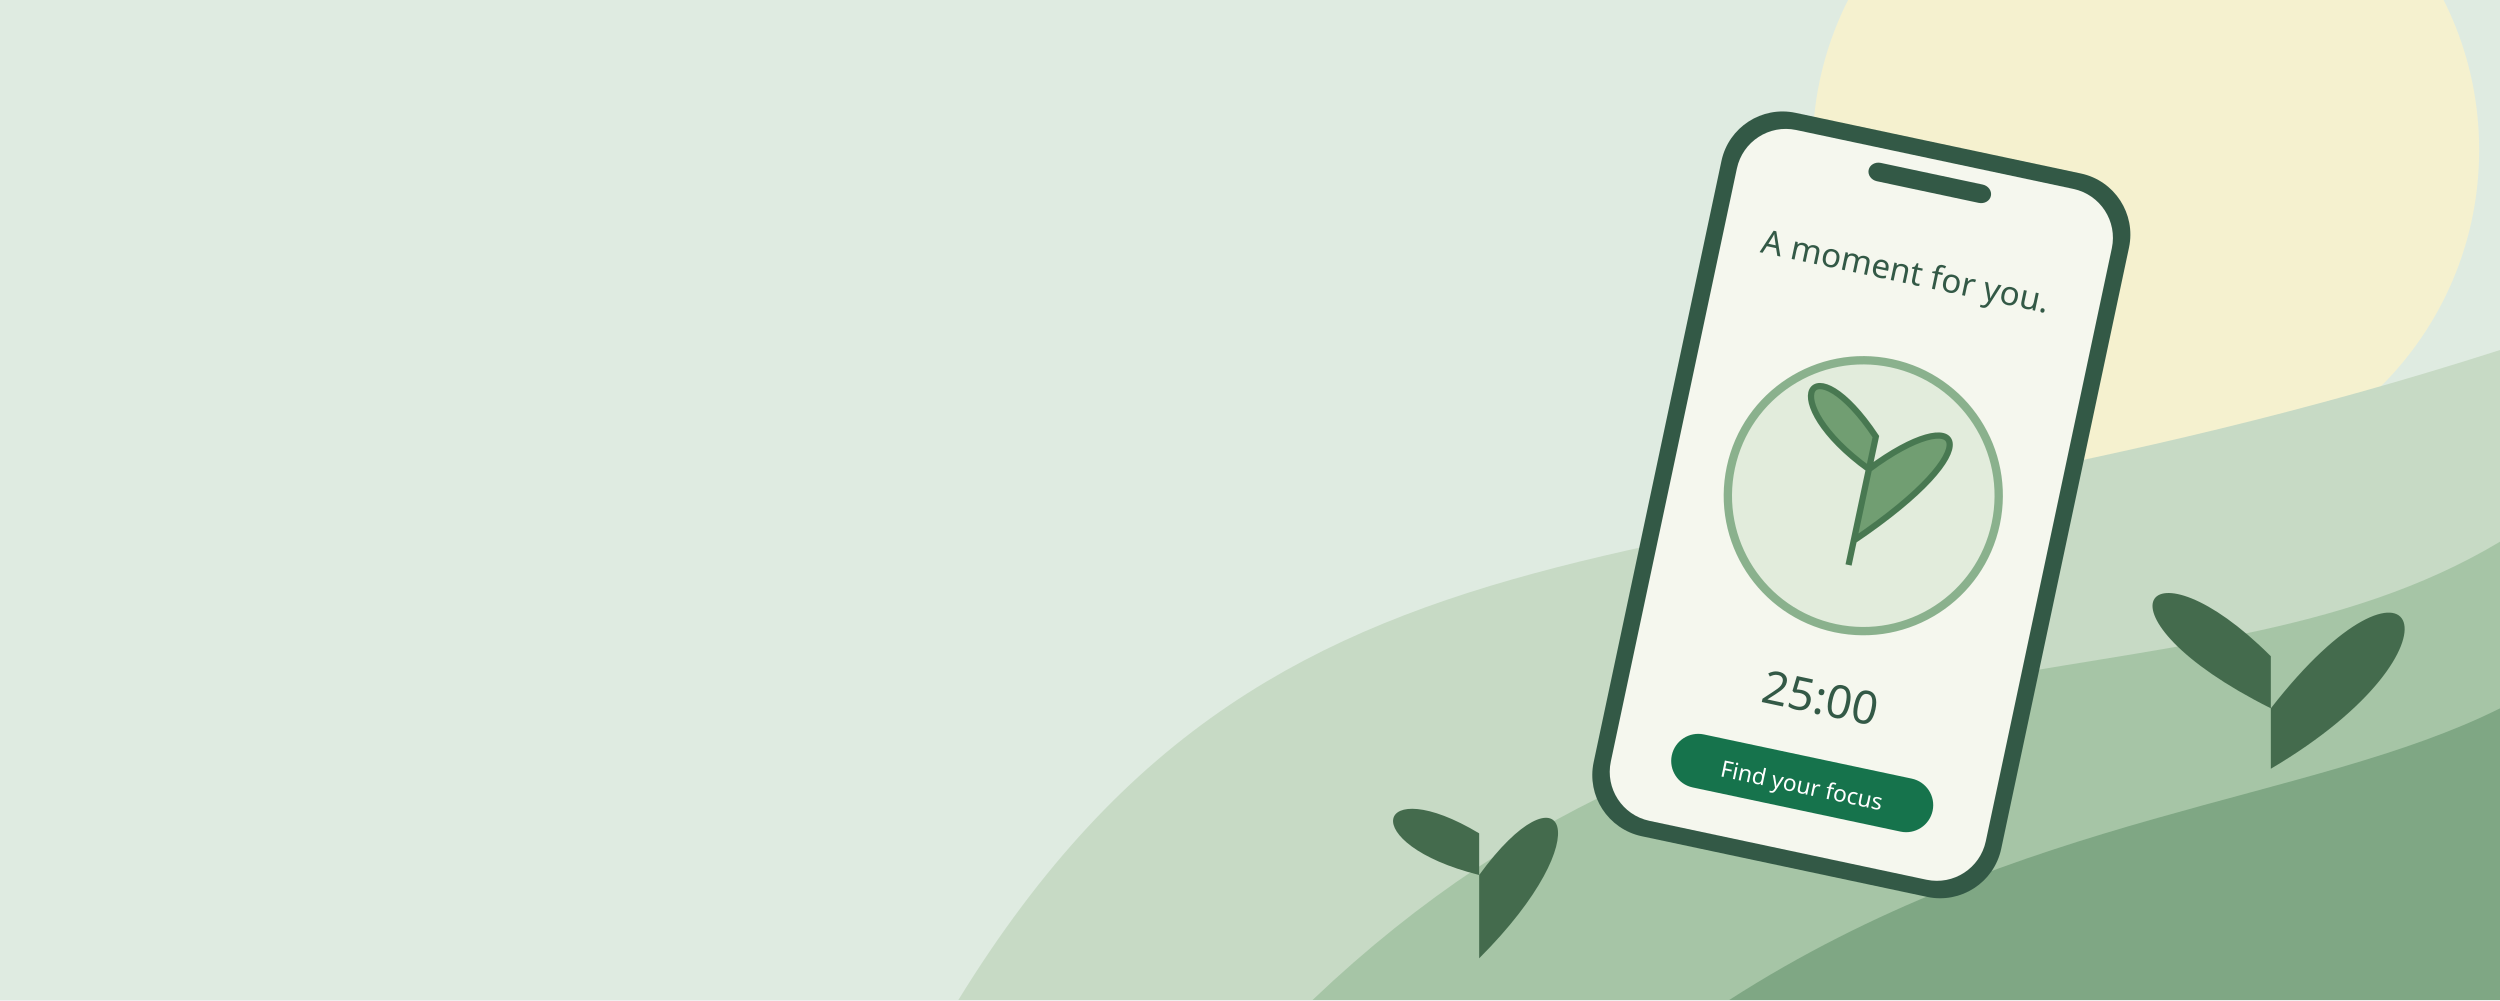
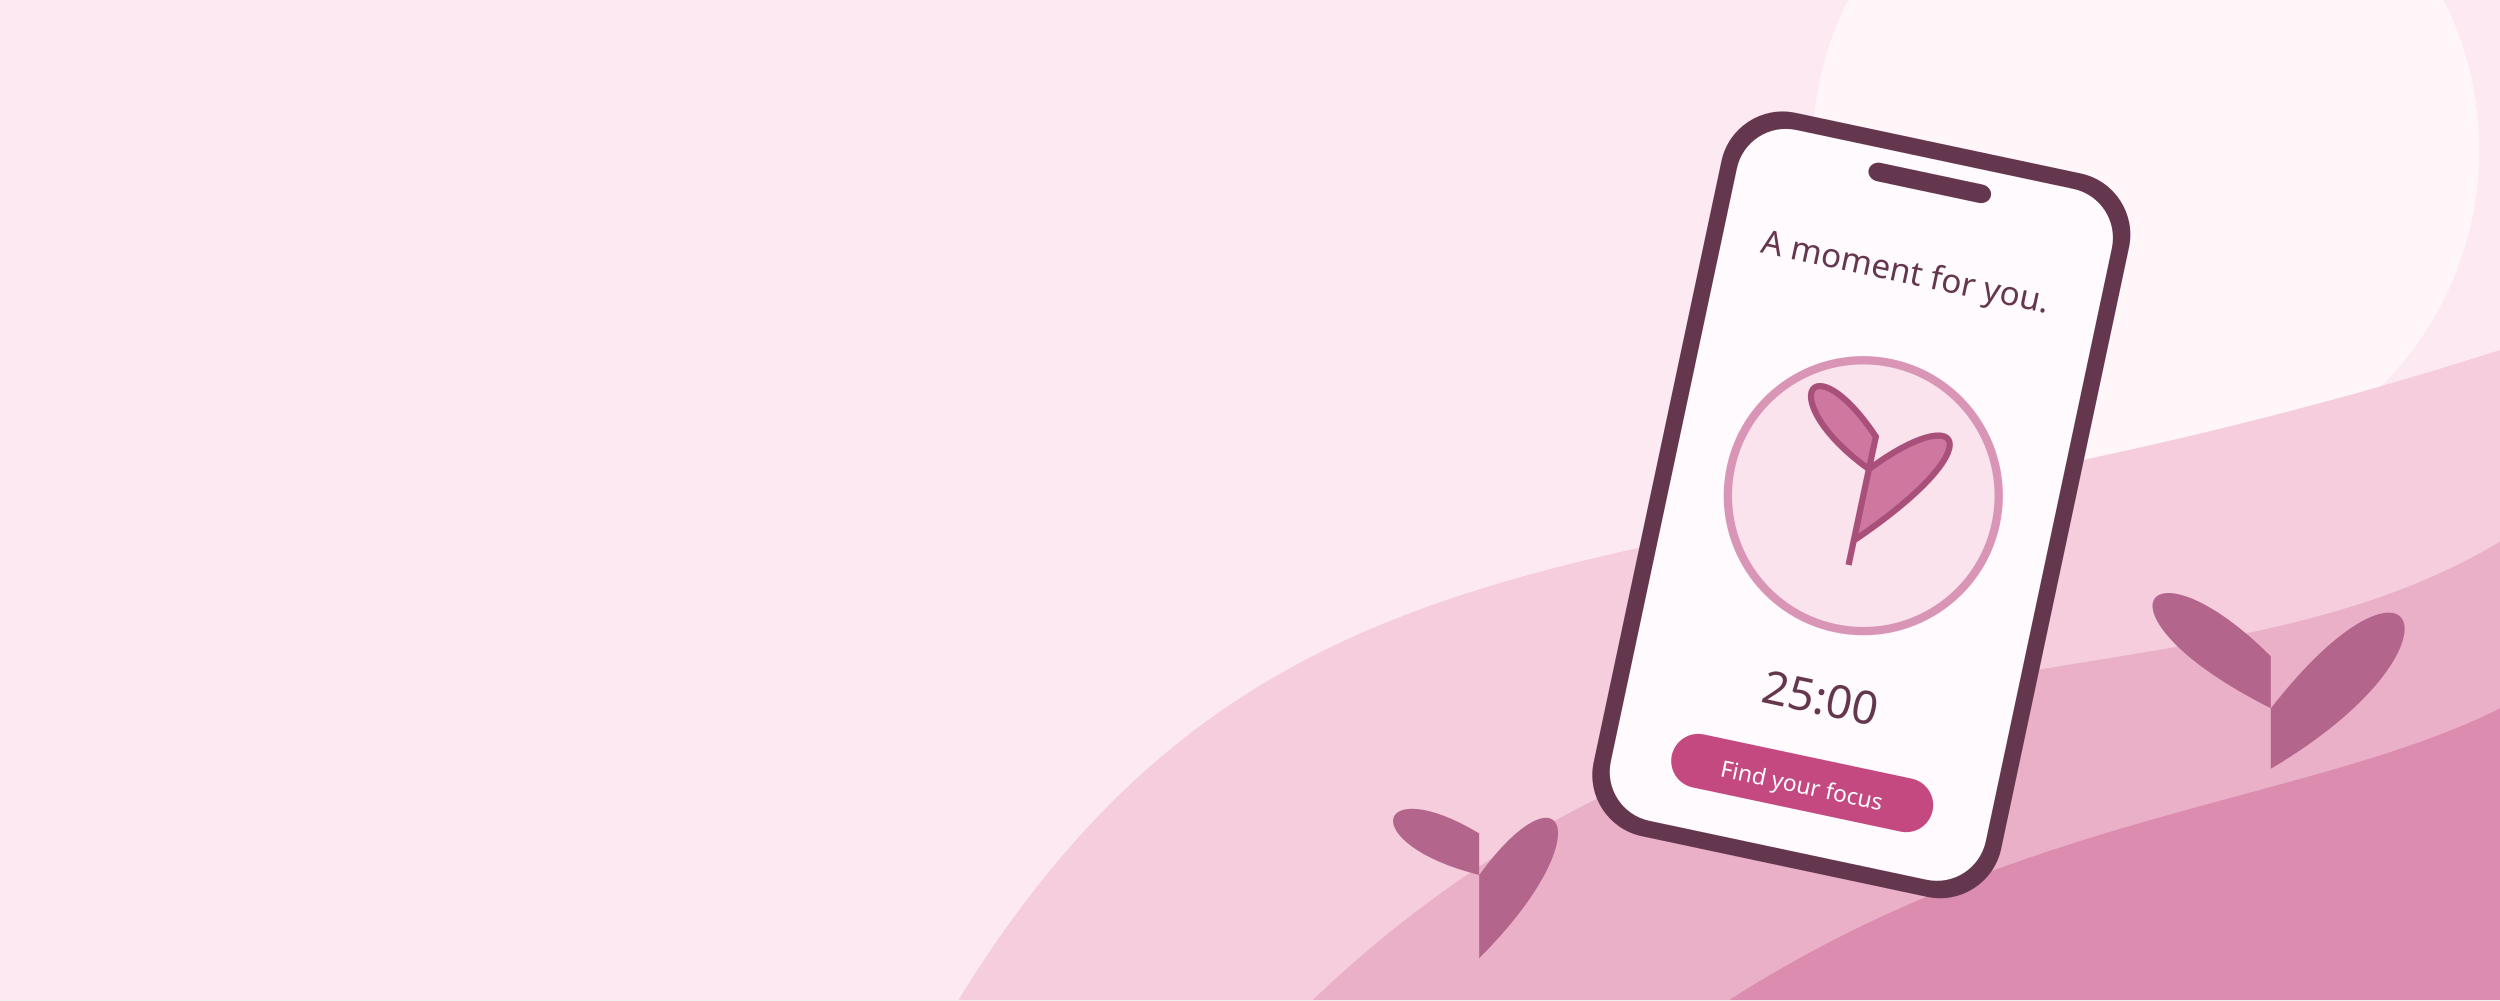
<svg xmlns="http://www.w3.org/2000/svg" viewBox="0 0 1200 480">
-   <rect width="1200" height="480" fill="#dfebe1" />
-   <circle cx="1030" cy="72" r="160" fill="#f5f1cf" />
-   <path d="M460 480C620 220 820 290 1200 168V480Z" fill="#c7dac5" />
-   <path d="M630 480C840 280 1050 350 1200 260V480Z" fill="#a6c5a6" />
-   <path d="M830 480C970 390 1110 385 1200 340V480Z" fill="#7fa784" />
+   <rect width="1200" height="480" fill="#fde9f1" />
+   <circle cx="1030" cy="72" r="160" fill="#fff6fa" />
+   <path d="M460 480C620 220 820 290 1200 168V480Z" fill="#f5cddd" />
+   <path d="M630 480C840 280 1050 350 1200 260V480Z" fill="#eab0c8" />
+   <path d="M830 480C970 390 1110 385 1200 340V480Z" fill="#dc8daf" />
  <g transform="translate(795 65)">
-     <rect x="0" y="0" width="200" height="355" rx="30" fill="#335946" transform="rotate(12 100 170)" />
-     <rect x="8" y="8" width="184" height="339" rx="24" fill="#f5f7ee" transform="rotate(12 100 170)" />
+     <rect x="0" y="0" width="200" height="355" rx="30" fill="#65374f" transform="rotate(12 100 170)" />
+     <rect x="8" y="8" width="184" height="339" rx="24" fill="#fffafe" transform="rotate(12 100 170)" />
    <g transform="rotate(12 100 170)">
-       <rect x="70" y="15" width="60" height="9" rx="5" fill="#335946" />
-       <text x="27" y="69" font-family="sans-serif" font-size="16" fill="#335946">A moment for you.</text>
-       <circle cx="100" cy="173" r="65" fill="#e2ecdc" stroke="#8ab18d" stroke-width="4" />
-       <path d="M100 207v-63c-40-39-52-7 0 16 37-42 57-24 0 35" fill="#719e72" stroke="#487851" stroke-width="3" />
-       <text x="100" y="280" text-anchor="middle" font-family="sans-serif" font-size="22" fill="#335946">25:00</text>
-       <rect x="36" y="301" width="128" height="26" rx="13" fill="#16734c" />
+       <rect x="70" y="15" width="60" height="9" rx="5" fill="#65374f" />
+       <text x="27" y="69" font-family="sans-serif" font-size="16" fill="#65374f">A moment for you.</text>
+       <circle cx="100" cy="173" r="65" fill="#fae3ed" stroke="#d995b6" stroke-width="4" />
+       <path d="M100 207v-63c-40-39-52-7 0 16 37-42 57-24 0 35" fill="#ce78a0" stroke="#a8507a" stroke-width="3" />
+       <text x="100" y="280" text-anchor="middle" font-family="sans-serif" font-size="22" fill="#65374f">25:00</text>
+       <rect x="36" y="301" width="128" height="26" rx="13" fill="#c44980" />
      <text x="100" y="319" text-anchor="middle" font-family="sans-serif" font-size="11" fill="white">Find your focus</text>
    </g>
  </g>
-   <g fill="#446b4d">
+   <g fill="#b3658b">
    <path d="M1090 480V315c-60-60-90-20 0 25 70-90 100-30 0 29" />
    <path d="M710 480v-80c-50-30-60 5 0 20 40-55 60-20 0 40" />
  </g>
</svg>
